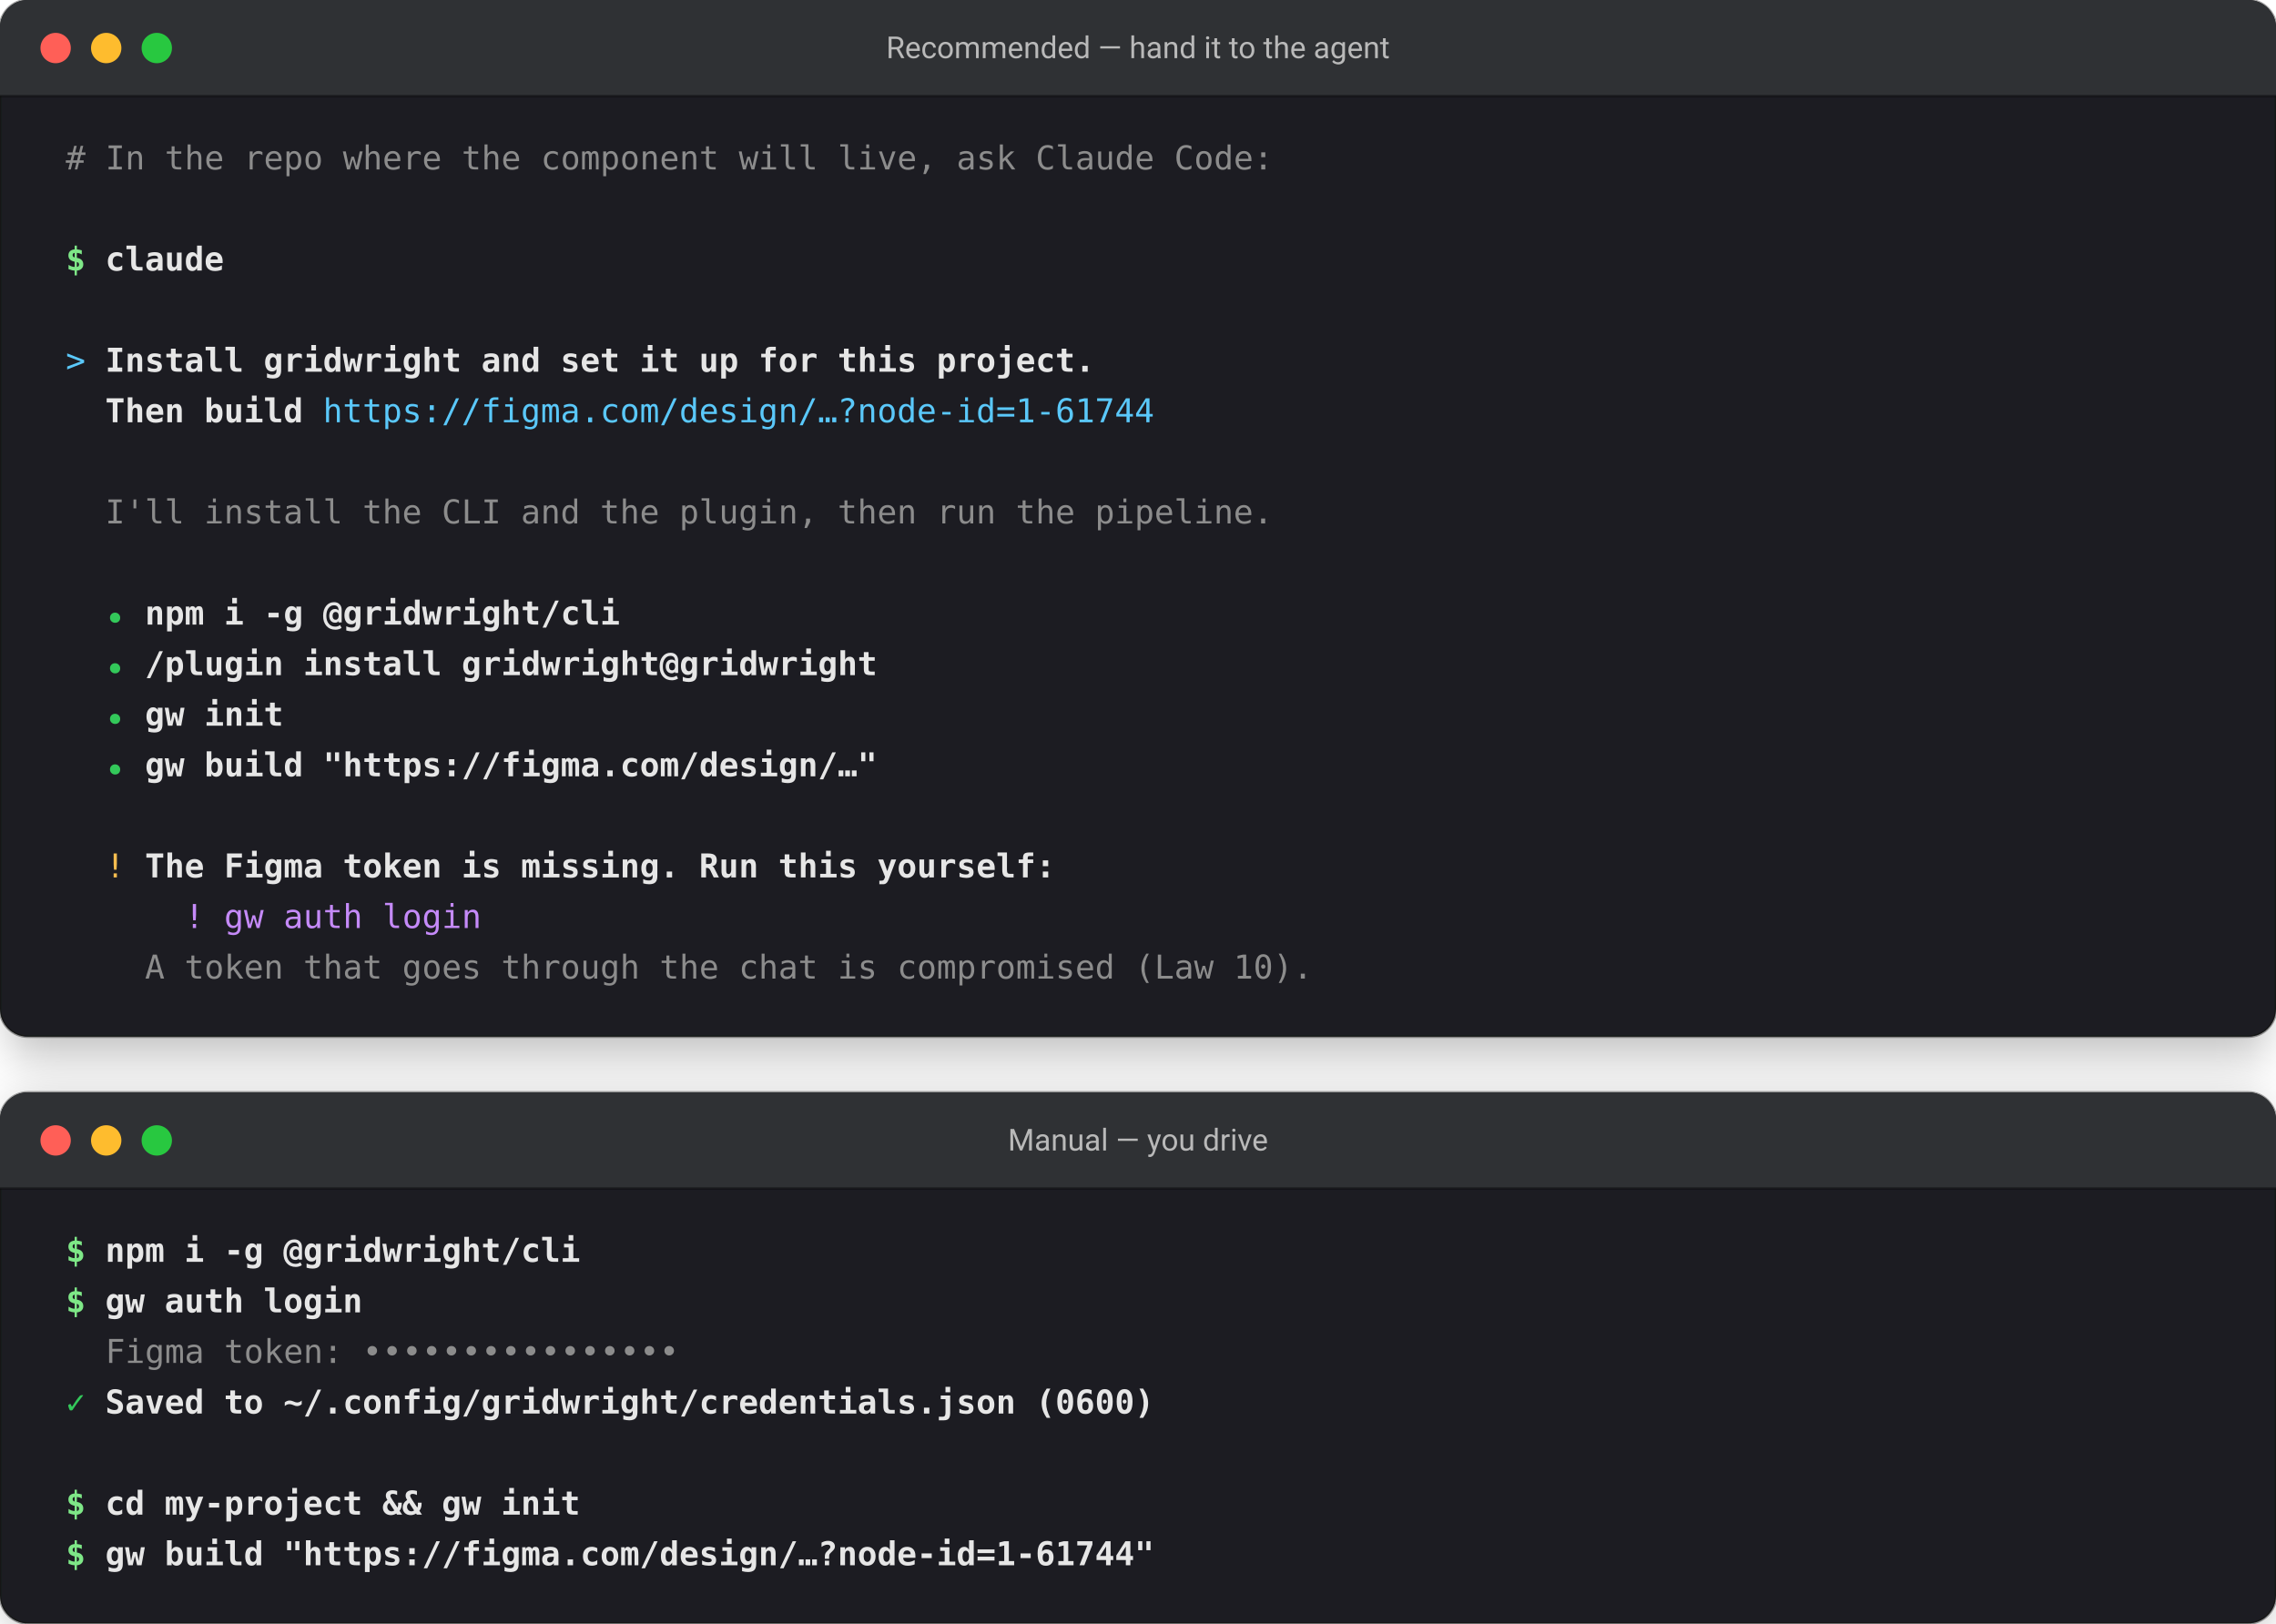
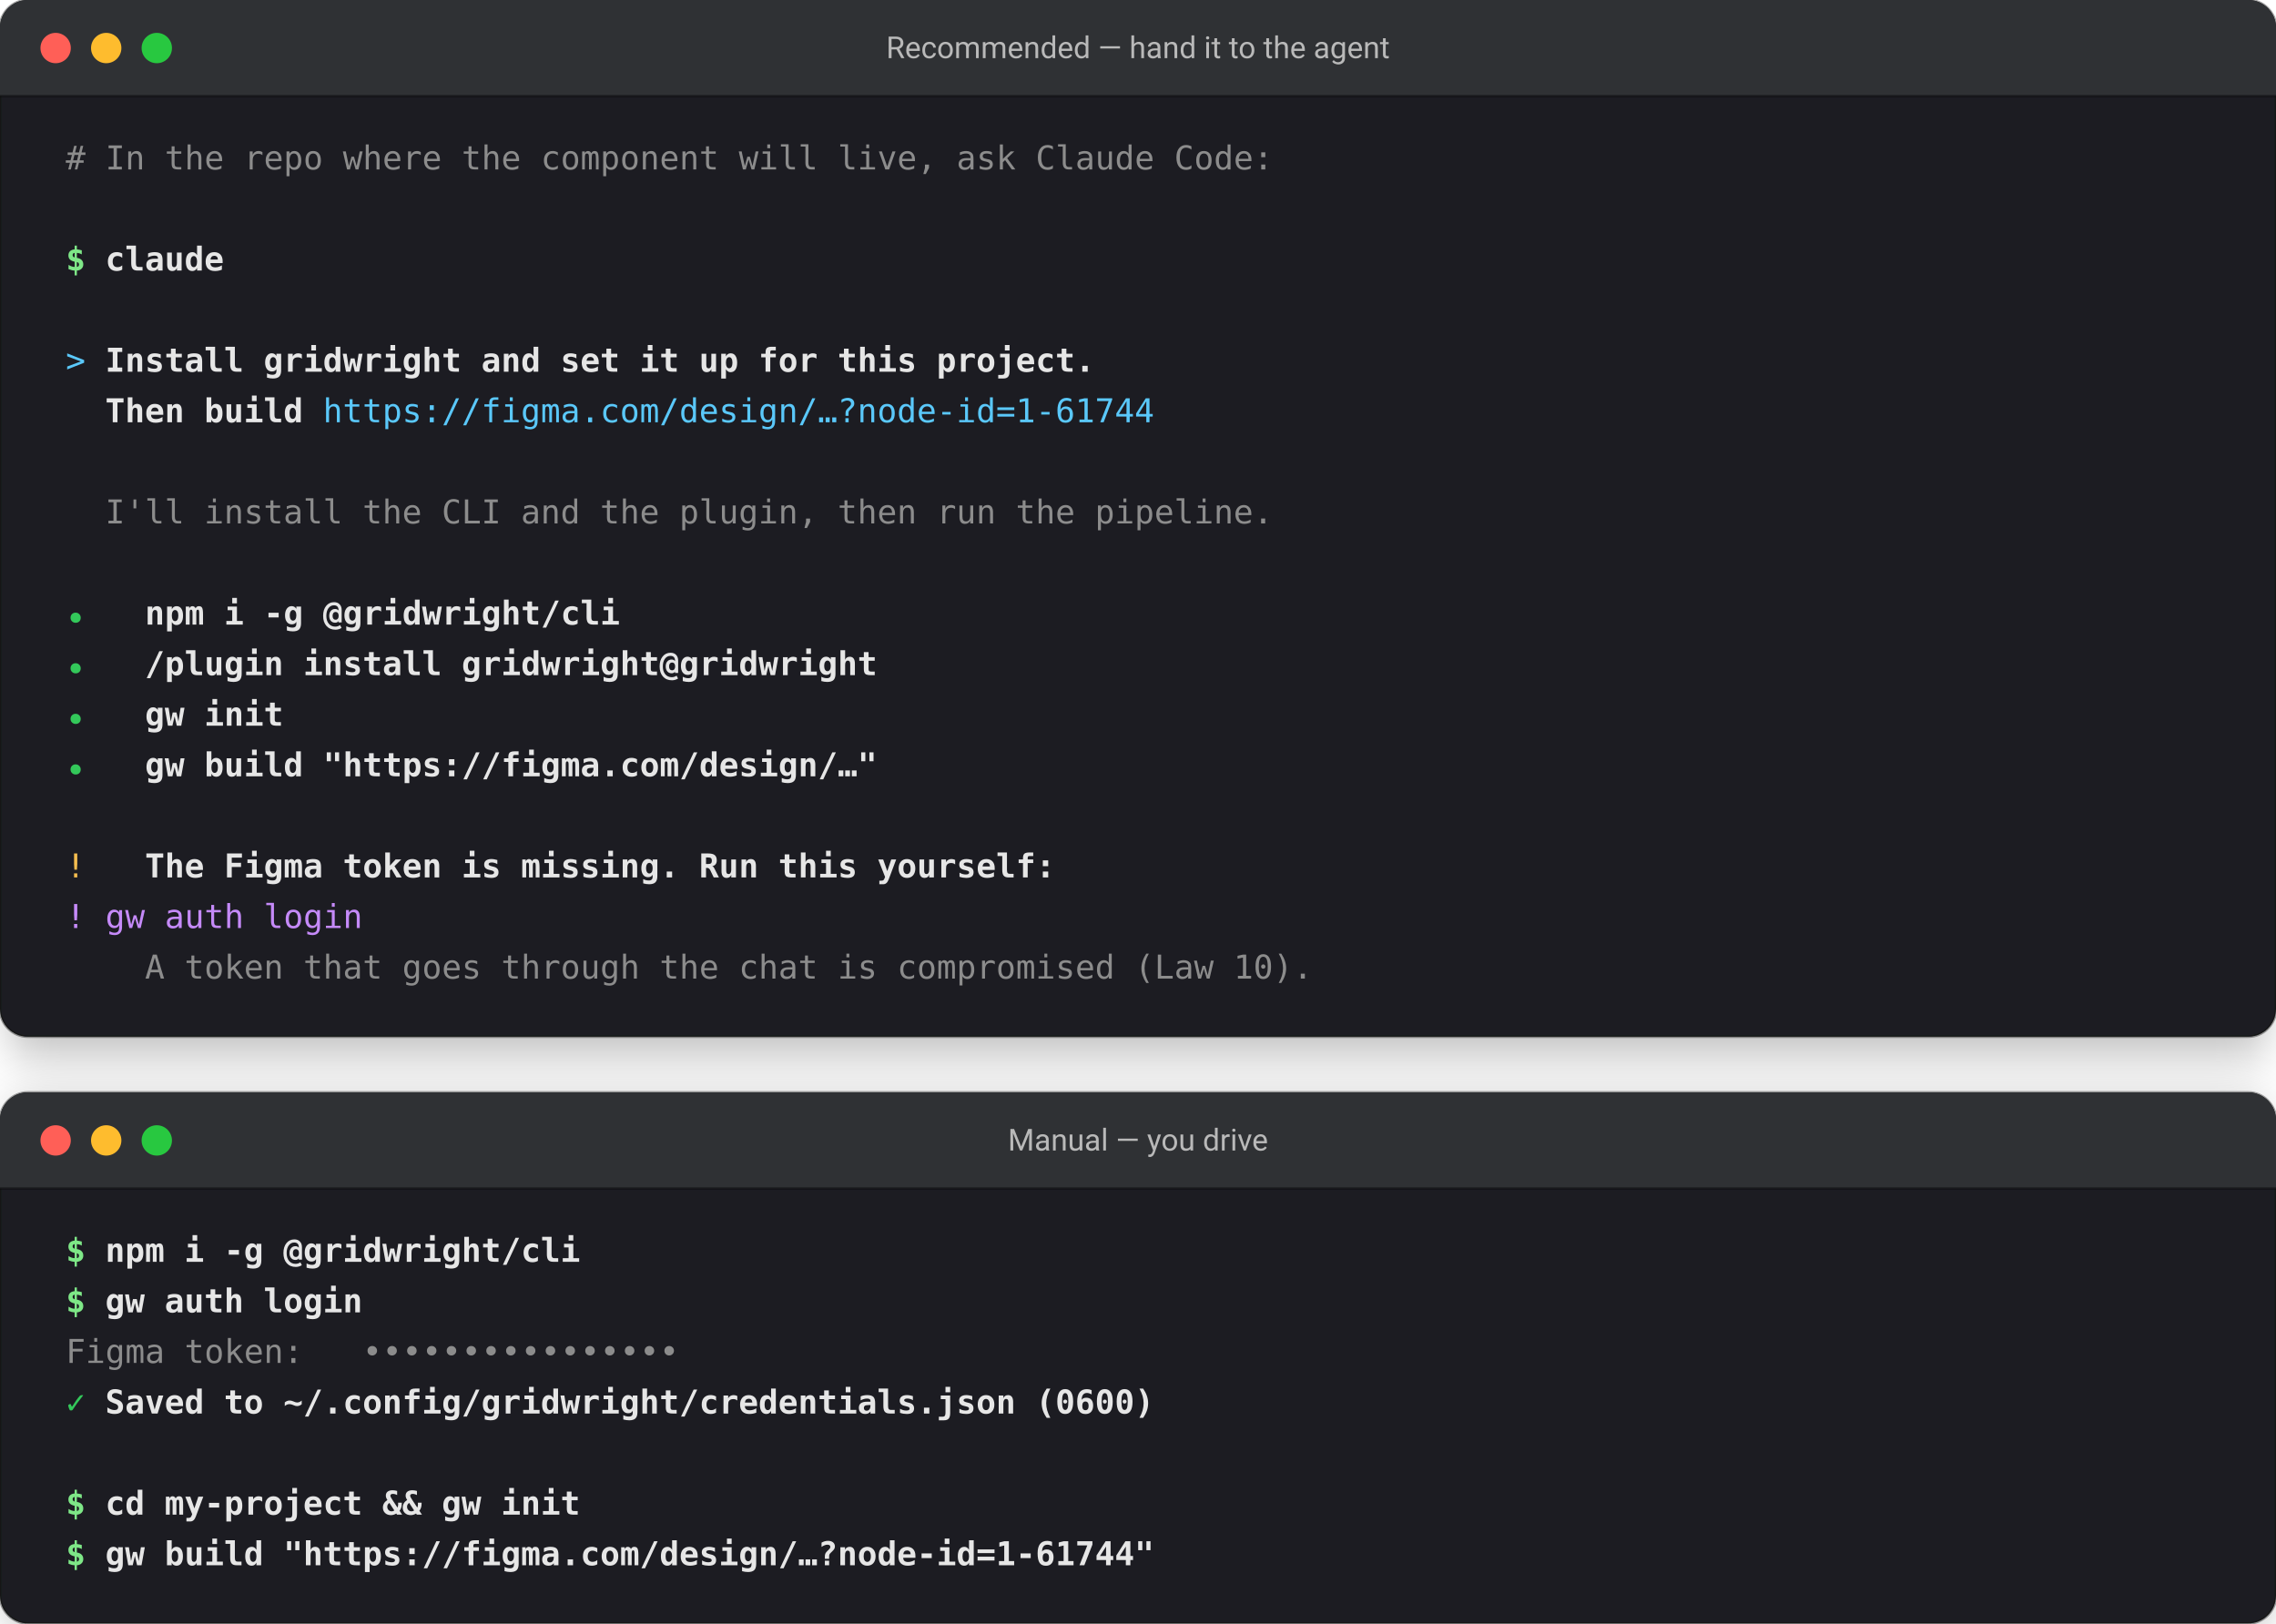
- <svg xmlns="http://www.w3.org/2000/svg" viewBox="0 0 900 642" width="900" height="642">
+ <svg xmlns="http://www.w3.org/2000/svg" width="900" height="642" viewBox="0 0 900 642">
  <defs>
-     <filter id="shadow" x="-10%" y="-10%" width="120%" height="130%">
-       <feDropShadow dx="0" dy="6" stdDeviation="10" flood-color="#000" flood-opacity=".28" />
+     <filter id="shadow" width="120%" height="130%" x="-10%" y="-10%">
+       <feDropShadow dx="0" dy="6" flood-color="#000" flood-opacity=".28" stdDeviation="10" />
    </filter>
  </defs>
  <g transform="translate(0 0)">
-     <rect x="0" y="0" width="900" height="410" rx="11" fill="#1d1f21" stroke="#000000" stroke-opacity=".35" filter="url(#shadow)" />
-     <path d="M0 11a11 11 0 0 1 11-11h878a11 11 0 0 1 11 11v27H0z" fill="#2f3134" />
-     <line x1="0" y1="38" x2="900" y2="38" stroke="#000" stroke-opacity=".35" />
-     <circle cx="22" cy="19.0" r="6" fill="#ff5f57" />
-     <circle cx="42" cy="19.0" r="6" fill="#febc2e" />
-     <circle cx="62" cy="19.0" r="6" fill="#28c840" />
-     <text x="450.0" y="23.0" font-family="ui-sans-serif, -apple-system, BlinkMacSystemFont, Segoe UI, Roboto, sans-serif" font-size="12" fill="#b9b9b9" text-anchor="middle">Recommended — hand it to the agent</text>
-     <text x="26.0" y="67" font-family="ui-monospace, SFMono-Regular, Menlo, Consolas, monospace" font-size="13" fill="#8c8c8c" xml:space="preserve"># In the repo where the component will live, ask Claude Code:</text>
-     <text x="26.0" y="87" font-family="ui-monospace, SFMono-Regular, Menlo, Consolas, monospace" font-size="13" fill="#e6e6e6" font-weight="600" xml:space="preserve" />
-     <text x="26.0" y="107" font-family="ui-monospace, SFMono-Regular, Menlo, Consolas, monospace" font-size="13" fill="#7ee787" font-weight="600" xml:space="preserve">$ </text>
-     <text x="41.6" y="107" font-family="ui-monospace, SFMono-Regular, Menlo, Consolas, monospace" font-size="13" fill="#e6e6e6" font-weight="600" xml:space="preserve">claude</text>
-     <text x="26.0" y="127" font-family="ui-monospace, SFMono-Regular, Menlo, Consolas, monospace" font-size="13" fill="#e6e6e6" font-weight="600" xml:space="preserve" />
-     <text x="26.0" y="147" font-family="ui-monospace, SFMono-Regular, Menlo, Consolas, monospace" font-size="13" fill="#5ac8fa" xml:space="preserve">&gt; </text>
-     <text x="41.6" y="147" font-family="ui-monospace, SFMono-Regular, Menlo, Consolas, monospace" font-size="13" fill="#e6e6e6" font-weight="600" xml:space="preserve">Install gridwright and set it up for this project.</text>
-     <text x="26.0" y="167" font-family="ui-monospace, SFMono-Regular, Menlo, Consolas, monospace" font-size="13" fill="#e6e6e6" font-weight="600" xml:space="preserve">  </text>
-     <text x="41.6" y="167" font-family="ui-monospace, SFMono-Regular, Menlo, Consolas, monospace" font-size="13" fill="#e6e6e6" font-weight="600" xml:space="preserve">Then build </text>
-     <text x="127.7" y="167" font-family="ui-monospace, SFMono-Regular, Menlo, Consolas, monospace" font-size="13" fill="#5ac8fa" xml:space="preserve">https://figma.com/design/…?node-id=1-61744</text>
-     <text x="26.0" y="187" font-family="ui-monospace, SFMono-Regular, Menlo, Consolas, monospace" font-size="13" fill="#e6e6e6" font-weight="600" xml:space="preserve" />
-     <text x="26.0" y="207" font-family="ui-monospace, SFMono-Regular, Menlo, Consolas, monospace" font-size="13" fill="#e6e6e6" font-weight="600" xml:space="preserve">  </text>
-     <text x="41.6" y="207" font-family="ui-monospace, SFMono-Regular, Menlo, Consolas, monospace" font-size="13" fill="#8c8c8c" xml:space="preserve">I'll install the CLI and the plugin, then run the pipeline.</text>
-     <text x="26.0" y="227" font-family="ui-monospace, SFMono-Regular, Menlo, Consolas, monospace" font-size="13" fill="#e6e6e6" font-weight="600" xml:space="preserve" />
-     <text x="26.0" y="247" font-family="ui-monospace, SFMono-Regular, Menlo, Consolas, monospace" font-size="13" fill="#33c85a" font-weight="600" xml:space="preserve">  ⏺ </text>
-     <text x="57.3" y="247" font-family="ui-monospace, SFMono-Regular, Menlo, Consolas, monospace" font-size="13" fill="#e6e6e6" font-weight="600" xml:space="preserve">npm i -g @gridwright/cli</text>
-     <text x="26.0" y="267" font-family="ui-monospace, SFMono-Regular, Menlo, Consolas, monospace" font-size="13" fill="#33c85a" font-weight="600" xml:space="preserve">  ⏺ </text>
-     <text x="57.3" y="267" font-family="ui-monospace, SFMono-Regular, Menlo, Consolas, monospace" font-size="13" fill="#e6e6e6" font-weight="600" xml:space="preserve">/plugin install gridwright@gridwright</text>
-     <text x="26.0" y="287" font-family="ui-monospace, SFMono-Regular, Menlo, Consolas, monospace" font-size="13" fill="#33c85a" font-weight="600" xml:space="preserve">  ⏺ </text>
-     <text x="57.3" y="287" font-family="ui-monospace, SFMono-Regular, Menlo, Consolas, monospace" font-size="13" fill="#e6e6e6" font-weight="600" xml:space="preserve">gw init</text>
-     <text x="26.0" y="307" font-family="ui-monospace, SFMono-Regular, Menlo, Consolas, monospace" font-size="13" fill="#33c85a" font-weight="600" xml:space="preserve">  ⏺ </text>
-     <text x="57.3" y="307" font-family="ui-monospace, SFMono-Regular, Menlo, Consolas, monospace" font-size="13" fill="#e6e6e6" font-weight="600" xml:space="preserve">gw build "https://figma.com/design/…"</text>
-     <text x="26.0" y="327" font-family="ui-monospace, SFMono-Regular, Menlo, Consolas, monospace" font-size="13" fill="#e6e6e6" font-weight="600" xml:space="preserve" />
-     <text x="26.0" y="347" font-family="ui-monospace, SFMono-Regular, Menlo, Consolas, monospace" font-size="13" fill="#f5bd4f" xml:space="preserve">  ! </text>
-     <text x="57.3" y="347" font-family="ui-monospace, SFMono-Regular, Menlo, Consolas, monospace" font-size="13" fill="#e6e6e6" font-weight="600" xml:space="preserve">The Figma token is missing. Run this yourself:</text>
-     <text x="26.0" y="367" font-family="ui-monospace, SFMono-Regular, Menlo, Consolas, monospace" font-size="13" fill="#c58af9" xml:space="preserve">      ! gw auth login</text>
-     <text x="26.0" y="387" font-family="ui-monospace, SFMono-Regular, Menlo, Consolas, monospace" font-size="13" fill="#e6e6e6" font-weight="600" xml:space="preserve">    </text>
-     <text x="57.3" y="387" font-family="ui-monospace, SFMono-Regular, Menlo, Consolas, monospace" font-size="13" fill="#8c8c8c" xml:space="preserve">A token that goes through the chat is compromised (Law 10).</text>
+     <rect width="900" height="410" x="0" y="0" fill="#1d1f21" stroke="#000" stroke-opacity=".35" filter="url(#shadow)" rx="11" />
+     <path fill="#2f3134" d="M0 11a11 11 0 0 1 11-11h878a11 11 0 0 1 11 11v27H0z" />
+     <line x1="0" x2="900" y1="38" y2="38" stroke="#000" stroke-opacity=".35" />
+     <circle cx="22" cy="19" r="6" fill="#ff5f57" />
+     <circle cx="42" cy="19" r="6" fill="#febc2e" />
+     <circle cx="62" cy="19" r="6" fill="#28c840" />
+     <text x="450" y="23" fill="#b9b9b9" font-family="ui-sans-serif, -apple-system, BlinkMacSystemFont, Segoe UI, Roboto, sans-serif" font-size="12" text-anchor="middle">Recommended — hand it to the agent</text>
+     <text x="26" y="67" fill="#8c8c8c" font-family="ui-monospace, SFMono-Regular, Menlo, Consolas, monospace" font-size="13" xml:space="preserve"># In the repo where the component will live, ask Claude Code:</text>
+     <text x="26" y="107" fill="#7ee787" font-family="ui-monospace, SFMono-Regular, Menlo, Consolas, monospace" font-size="13" font-weight="600" xml:space="preserve">$</text>
+     <text x="41.6" y="107" fill="#e6e6e6" font-family="ui-monospace, SFMono-Regular, Menlo, Consolas, monospace" font-size="13" font-weight="600" xml:space="preserve">claude</text>
+     <text x="26" y="147" fill="#5ac8fa" font-family="ui-monospace, SFMono-Regular, Menlo, Consolas, monospace" font-size="13" xml:space="preserve">&gt;</text>
+     <text x="41.6" y="147" fill="#e6e6e6" font-family="ui-monospace, SFMono-Regular, Menlo, Consolas, monospace" font-size="13" font-weight="600" xml:space="preserve">Install gridwright and set it up for this project.</text>
+     <text x="41.6" y="167" fill="#e6e6e6" font-family="ui-monospace, SFMono-Regular, Menlo, Consolas, monospace" font-size="13" font-weight="600" xml:space="preserve">Then build</text>
+     <text x="127.7" y="167" fill="#5ac8fa" font-family="ui-monospace, SFMono-Regular, Menlo, Consolas, monospace" font-size="13" xml:space="preserve">https://figma.com/design/…?node-id=1-61744</text>
+     <text x="41.6" y="207" fill="#8c8c8c" font-family="ui-monospace, SFMono-Regular, Menlo, Consolas, monospace" font-size="13" xml:space="preserve">I'll install the CLI and the plugin, then run the pipeline.</text>
+     <text x="26" y="247" fill="#33c85a" font-family="ui-monospace, SFMono-Regular, Menlo, Consolas, monospace" font-size="13" font-weight="600" xml:space="preserve">⏺</text>
+     <text x="57.3" y="247" fill="#e6e6e6" font-family="ui-monospace, SFMono-Regular, Menlo, Consolas, monospace" font-size="13" font-weight="600" xml:space="preserve">npm i -g @gridwright/cli</text>
+     <text x="26" y="267" fill="#33c85a" font-family="ui-monospace, SFMono-Regular, Menlo, Consolas, monospace" font-size="13" font-weight="600" xml:space="preserve">⏺</text>
+     <text x="57.3" y="267" fill="#e6e6e6" font-family="ui-monospace, SFMono-Regular, Menlo, Consolas, monospace" font-size="13" font-weight="600" xml:space="preserve">/plugin install gridwright@gridwright</text>
+     <text x="26" y="287" fill="#33c85a" font-family="ui-monospace, SFMono-Regular, Menlo, Consolas, monospace" font-size="13" font-weight="600" xml:space="preserve">⏺</text>
+     <text x="57.3" y="287" fill="#e6e6e6" font-family="ui-monospace, SFMono-Regular, Menlo, Consolas, monospace" font-size="13" font-weight="600" xml:space="preserve">gw init</text>
+     <text x="26" y="307" fill="#33c85a" font-family="ui-monospace, SFMono-Regular, Menlo, Consolas, monospace" font-size="13" font-weight="600" xml:space="preserve">⏺</text>
+     <text x="57.3" y="307" fill="#e6e6e6" font-family="ui-monospace, SFMono-Regular, Menlo, Consolas, monospace" font-size="13" font-weight="600" xml:space="preserve">gw build "https://figma.com/design/…"</text>
+     <text x="26" y="347" fill="#f5bd4f" font-family="ui-monospace, SFMono-Regular, Menlo, Consolas, monospace" font-size="13" xml:space="preserve">!</text>
+     <text x="57.3" y="347" fill="#e6e6e6" font-family="ui-monospace, SFMono-Regular, Menlo, Consolas, monospace" font-size="13" font-weight="600" xml:space="preserve">The Figma token is missing. Run this yourself:</text>
+     <text x="26" y="367" fill="#c58af9" font-family="ui-monospace, SFMono-Regular, Menlo, Consolas, monospace" font-size="13" xml:space="preserve">! gw auth login</text>
+     <text x="57.3" y="387" fill="#8c8c8c" font-family="ui-monospace, SFMono-Regular, Menlo, Consolas, monospace" font-size="13" xml:space="preserve">A token that goes through the chat is compromised (Law 10).</text>
  </g>
  <g transform="translate(0 432)">
-     <rect x="0" y="0" width="900" height="210" rx="11" fill="#1d1f21" stroke="#000000" stroke-opacity=".35" filter="url(#shadow)" />
-     <path d="M0 11a11 11 0 0 1 11-11h878a11 11 0 0 1 11 11v27H0z" fill="#2f3134" />
-     <line x1="0" y1="38" x2="900" y2="38" stroke="#000" stroke-opacity=".35" />
-     <circle cx="22" cy="19.0" r="6" fill="#ff5f57" />
-     <circle cx="42" cy="19.0" r="6" fill="#febc2e" />
-     <circle cx="62" cy="19.0" r="6" fill="#28c840" />
-     <text x="450.0" y="23.0" font-family="ui-sans-serif, -apple-system, BlinkMacSystemFont, Segoe UI, Roboto, sans-serif" font-size="12" fill="#b9b9b9" text-anchor="middle">Manual — you drive</text>
-     <text x="26.0" y="67" font-family="ui-monospace, SFMono-Regular, Menlo, Consolas, monospace" font-size="13" fill="#7ee787" font-weight="600" xml:space="preserve">$ </text>
-     <text x="41.6" y="67" font-family="ui-monospace, SFMono-Regular, Menlo, Consolas, monospace" font-size="13" fill="#e6e6e6" font-weight="600" xml:space="preserve">npm i -g @gridwright/cli</text>
-     <text x="26.0" y="87" font-family="ui-monospace, SFMono-Regular, Menlo, Consolas, monospace" font-size="13" fill="#7ee787" font-weight="600" xml:space="preserve">$ </text>
-     <text x="41.6" y="87" font-family="ui-monospace, SFMono-Regular, Menlo, Consolas, monospace" font-size="13" fill="#e6e6e6" font-weight="600" xml:space="preserve">gw auth login</text>
-     <text x="26.0" y="107" font-family="ui-monospace, SFMono-Regular, Menlo, Consolas, monospace" font-size="13" fill="#8c8c8c" xml:space="preserve">  Figma token: </text>
-     <text x="143.3" y="107" font-family="ui-monospace, SFMono-Regular, Menlo, Consolas, monospace" font-size="13" fill="#8c8c8c" xml:space="preserve">••••••••••••••••</text>
-     <text x="26.0" y="127" font-family="ui-monospace, SFMono-Regular, Menlo, Consolas, monospace" font-size="13" fill="#33c85a" font-weight="600" xml:space="preserve">✓ </text>
-     <text x="41.6" y="127" font-family="ui-monospace, SFMono-Regular, Menlo, Consolas, monospace" font-size="13" fill="#e6e6e6" font-weight="600" xml:space="preserve">Saved to ~/.config/gridwright/credentials.json (0600)</text>
-     <text x="26.0" y="147" font-family="ui-monospace, SFMono-Regular, Menlo, Consolas, monospace" font-size="13" fill="#e6e6e6" font-weight="600" xml:space="preserve" />
-     <text x="26.0" y="167" font-family="ui-monospace, SFMono-Regular, Menlo, Consolas, monospace" font-size="13" fill="#7ee787" font-weight="600" xml:space="preserve">$ </text>
-     <text x="41.6" y="167" font-family="ui-monospace, SFMono-Regular, Menlo, Consolas, monospace" font-size="13" fill="#e6e6e6" font-weight="600" xml:space="preserve">cd my-project &amp;&amp; gw init</text>
-     <text x="26.0" y="187" font-family="ui-monospace, SFMono-Regular, Menlo, Consolas, monospace" font-size="13" fill="#7ee787" font-weight="600" xml:space="preserve">$ </text>
-     <text x="41.6" y="187" font-family="ui-monospace, SFMono-Regular, Menlo, Consolas, monospace" font-size="13" fill="#e6e6e6" font-weight="600" xml:space="preserve">gw build "https://figma.com/design/…?node-id=1-61744"</text>
+     <rect width="900" height="210" x="0" y="0" fill="#1d1f21" stroke="#000" stroke-opacity=".35" filter="url(#shadow)" rx="11" />
+     <path fill="#2f3134" d="M0 11a11 11 0 0 1 11-11h878a11 11 0 0 1 11 11v27H0z" />
+     <line x1="0" x2="900" y1="38" y2="38" stroke="#000" stroke-opacity=".35" />
+     <circle cx="22" cy="19" r="6" fill="#ff5f57" />
+     <circle cx="42" cy="19" r="6" fill="#febc2e" />
+     <circle cx="62" cy="19" r="6" fill="#28c840" />
+     <text x="450" y="23" fill="#b9b9b9" font-family="ui-sans-serif, -apple-system, BlinkMacSystemFont, Segoe UI, Roboto, sans-serif" font-size="12" text-anchor="middle">Manual — you drive</text>
+     <text x="26" y="67" fill="#7ee787" font-family="ui-monospace, SFMono-Regular, Menlo, Consolas, monospace" font-size="13" font-weight="600" xml:space="preserve">$</text>
+     <text x="41.6" y="67" fill="#e6e6e6" font-family="ui-monospace, SFMono-Regular, Menlo, Consolas, monospace" font-size="13" font-weight="600" xml:space="preserve">npm i -g @gridwright/cli</text>
+     <text x="26" y="87" fill="#7ee787" font-family="ui-monospace, SFMono-Regular, Menlo, Consolas, monospace" font-size="13" font-weight="600" xml:space="preserve">$</text>
+     <text x="41.6" y="87" fill="#e6e6e6" font-family="ui-monospace, SFMono-Regular, Menlo, Consolas, monospace" font-size="13" font-weight="600" xml:space="preserve">gw auth login</text>
+     <text x="26" y="107" fill="#8c8c8c" font-family="ui-monospace, SFMono-Regular, Menlo, Consolas, monospace" font-size="13" xml:space="preserve">Figma token:</text>
+     <text x="143.3" y="107" fill="#8c8c8c" font-family="ui-monospace, SFMono-Regular, Menlo, Consolas, monospace" font-size="13" xml:space="preserve">••••••••••••••••</text>
+     <text x="26" y="127" fill="#33c85a" font-family="ui-monospace, SFMono-Regular, Menlo, Consolas, monospace" font-size="13" font-weight="600" xml:space="preserve">✓</text>
+     <text x="41.6" y="127" fill="#e6e6e6" font-family="ui-monospace, SFMono-Regular, Menlo, Consolas, monospace" font-size="13" font-weight="600" xml:space="preserve">Saved to ~/.config/gridwright/credentials.json (0600)</text>
+     <text x="26" y="167" fill="#7ee787" font-family="ui-monospace, SFMono-Regular, Menlo, Consolas, monospace" font-size="13" font-weight="600" xml:space="preserve">$</text>
+     <text x="41.6" y="167" fill="#e6e6e6" font-family="ui-monospace, SFMono-Regular, Menlo, Consolas, monospace" font-size="13" font-weight="600" xml:space="preserve">cd my-project &amp;&amp; gw init</text>
+     <text x="26" y="187" fill="#7ee787" font-family="ui-monospace, SFMono-Regular, Menlo, Consolas, monospace" font-size="13" font-weight="600" xml:space="preserve">$</text>
+     <text x="41.6" y="187" fill="#e6e6e6" font-family="ui-monospace, SFMono-Regular, Menlo, Consolas, monospace" font-size="13" font-weight="600" xml:space="preserve">gw build "https://figma.com/design/…?node-id=1-61744"</text>
  </g>
</svg>
